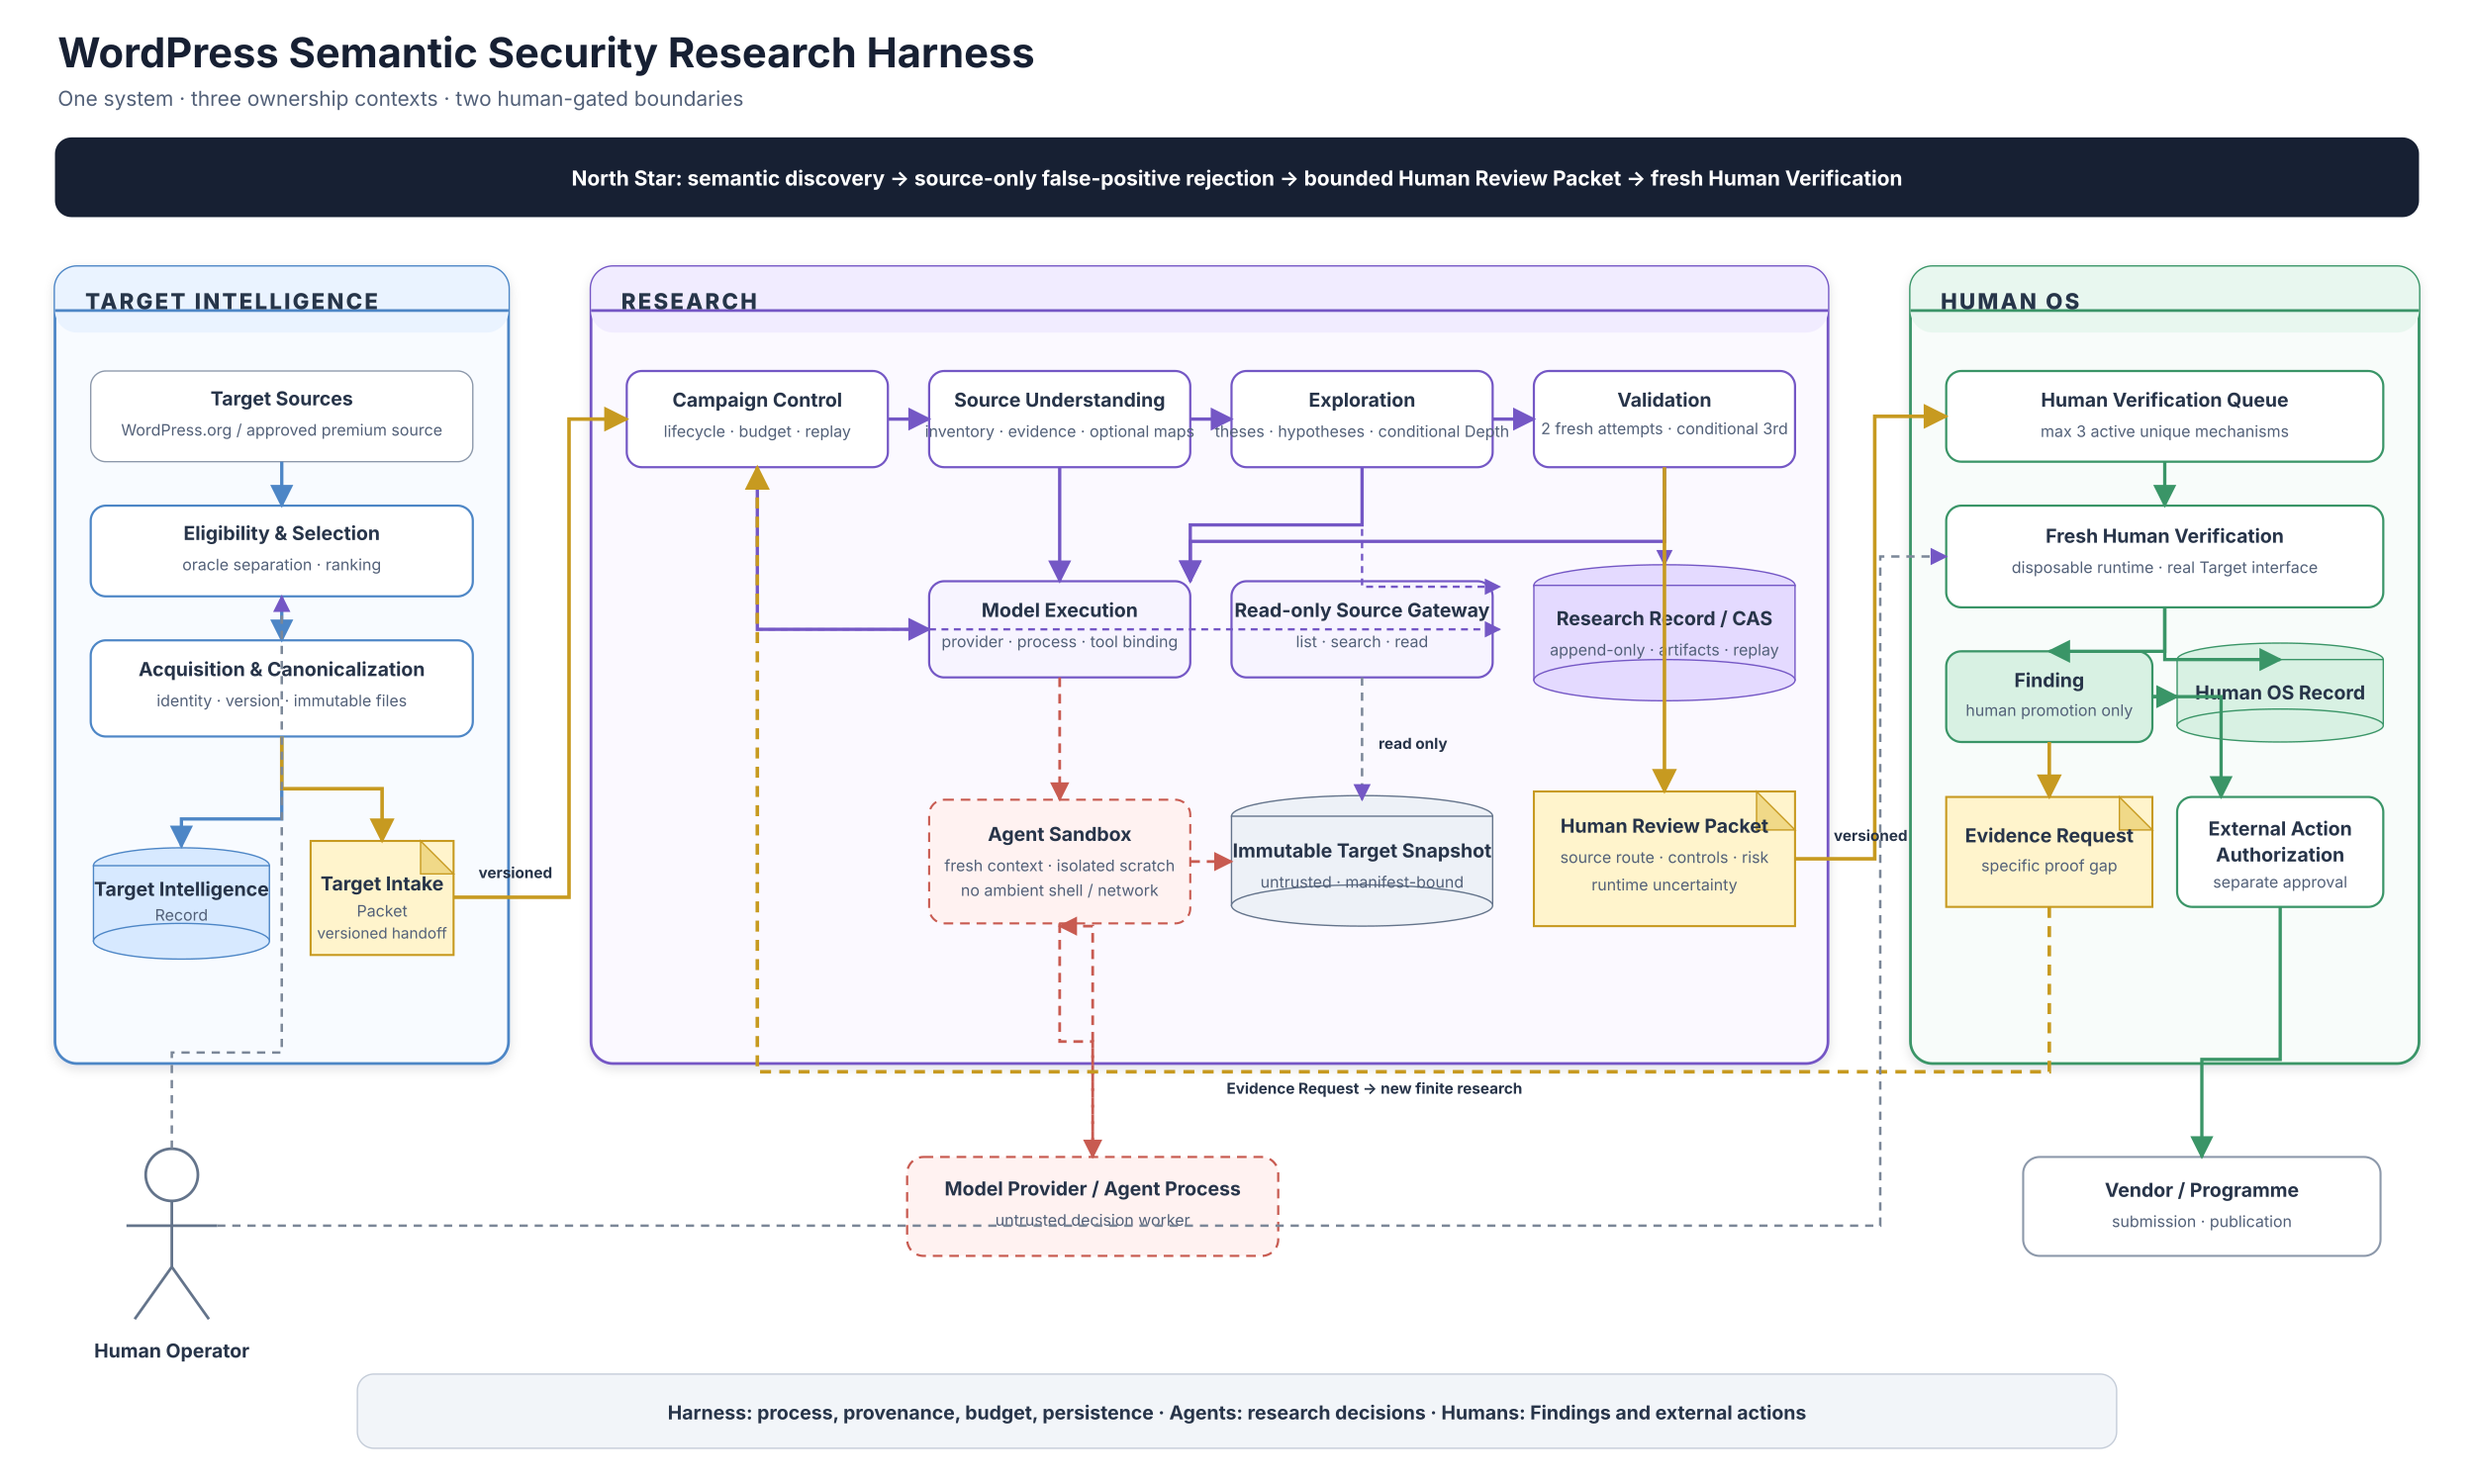
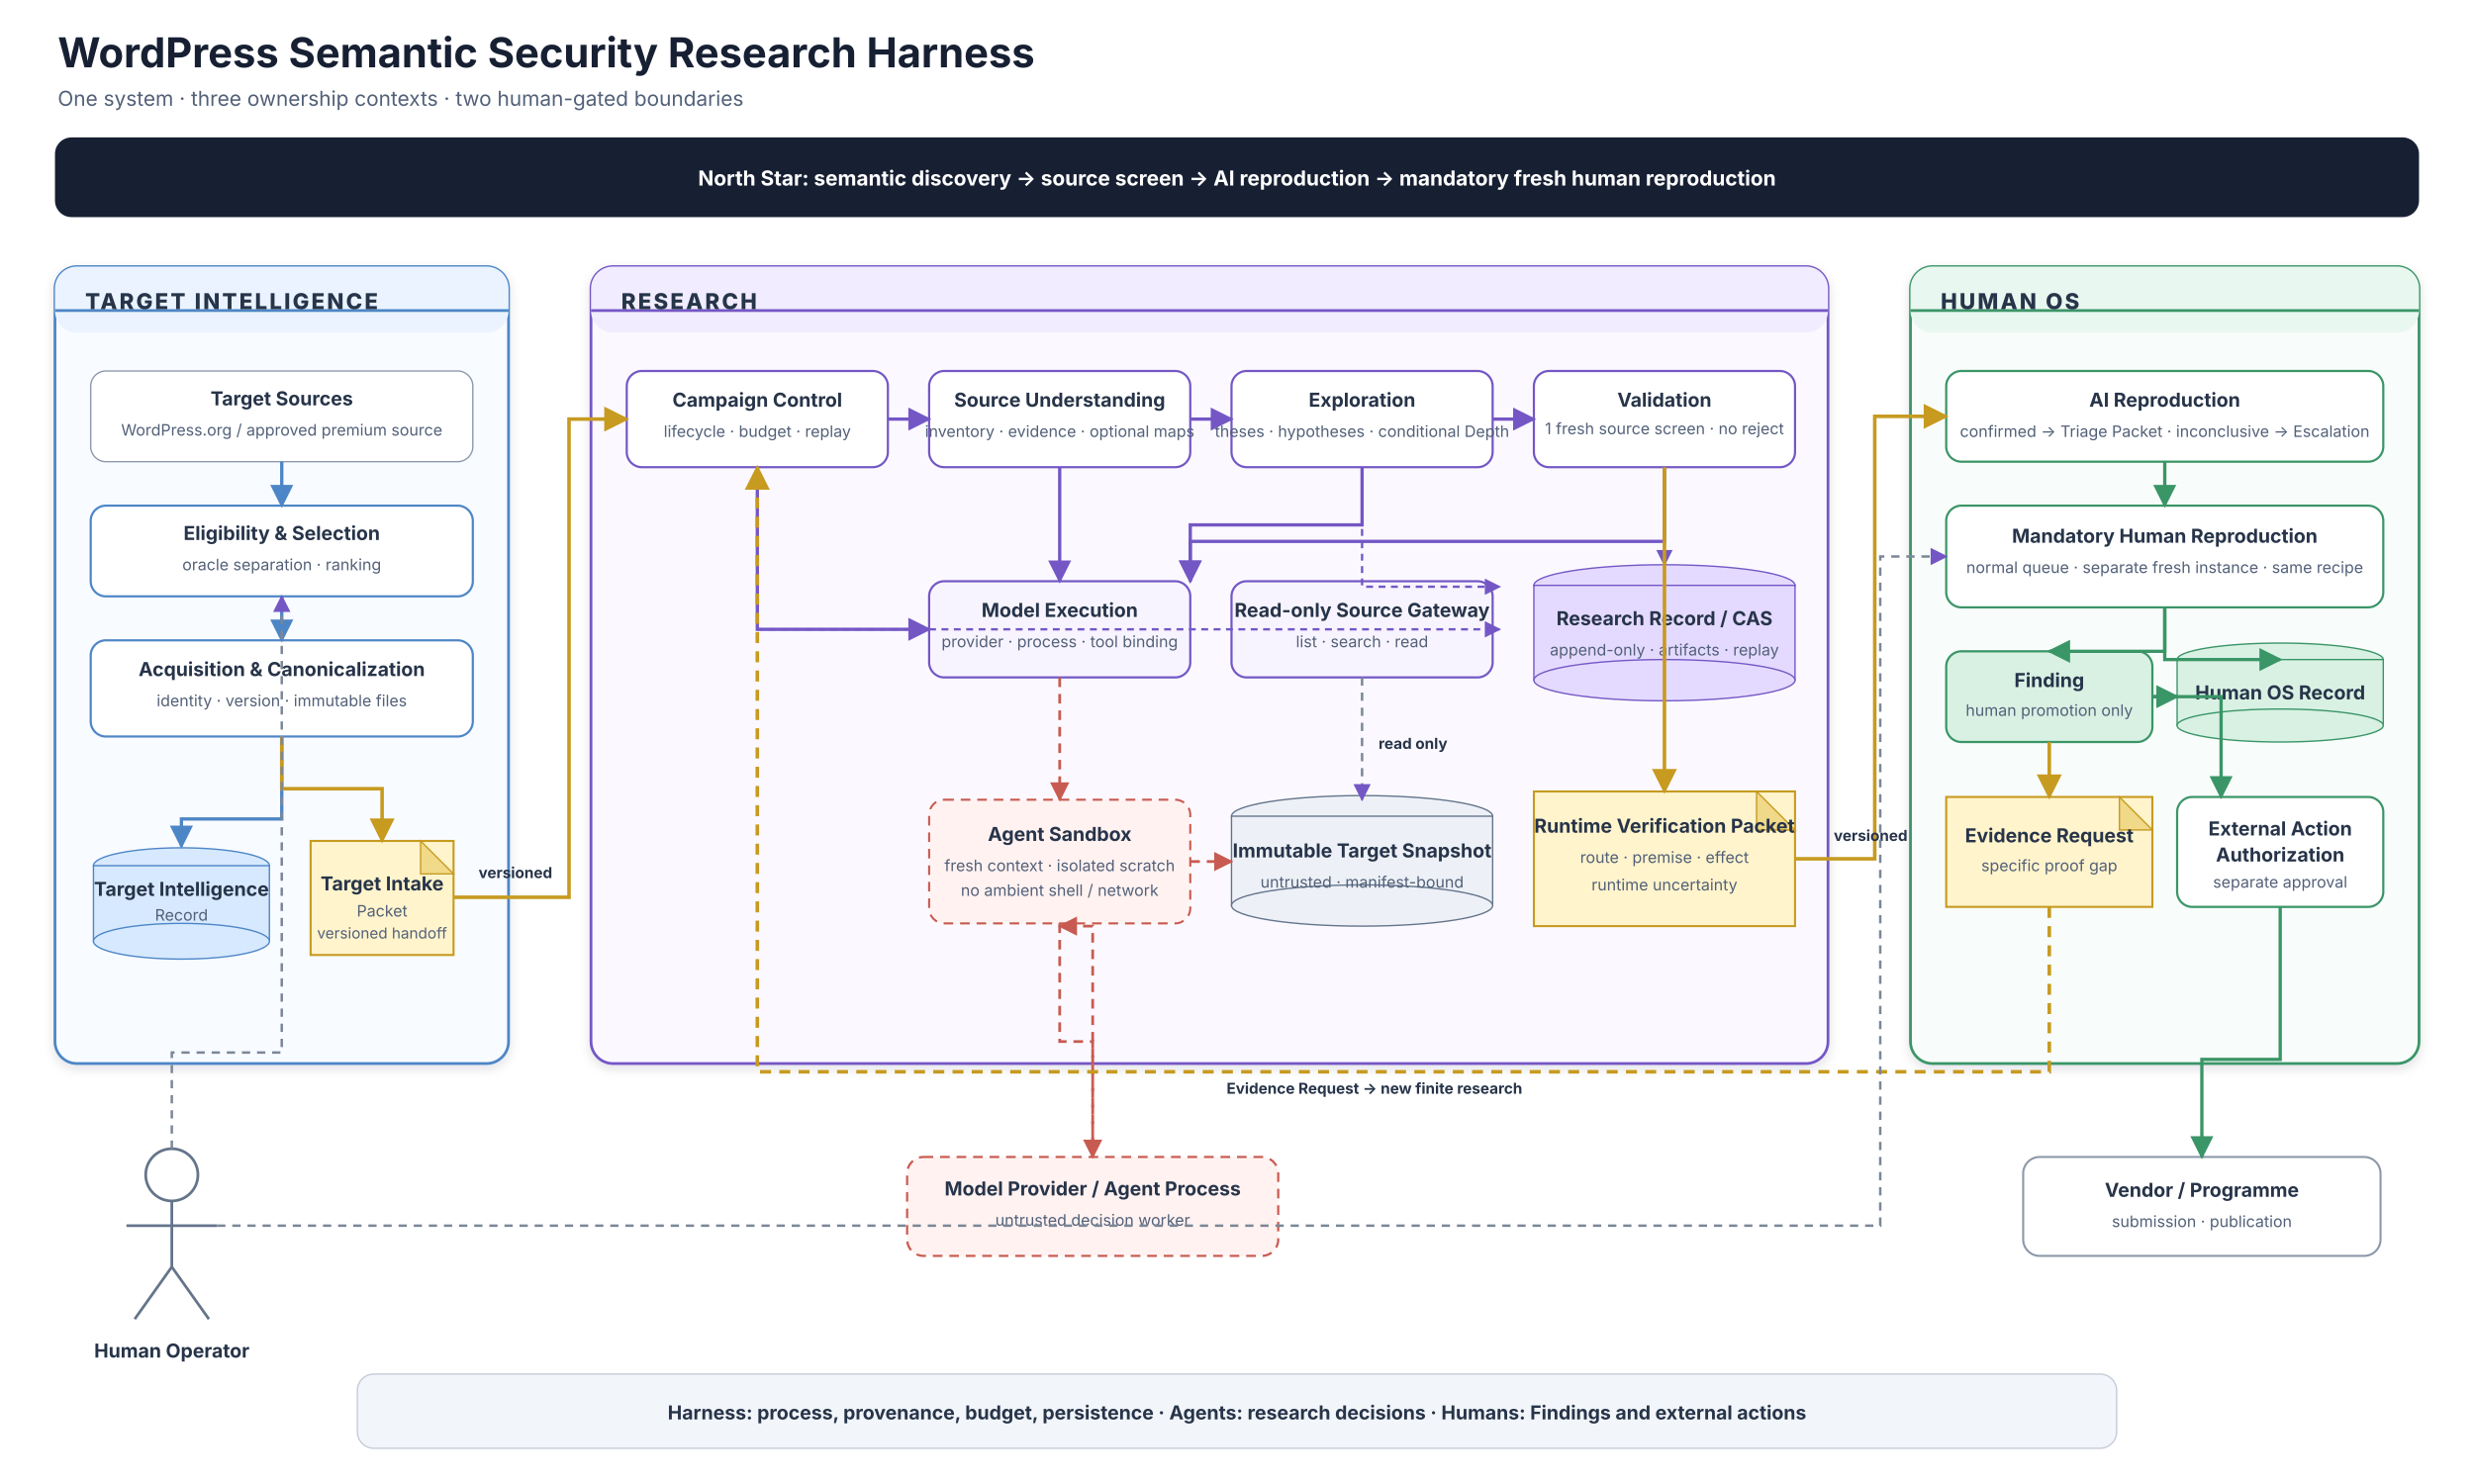
<svg xmlns="http://www.w3.org/2000/svg" width="1800" height="1080" viewBox="0 0 1800 1080" role="img" aria-labelledby="title desc">
  <defs>
    <filter id="shadow" x="-10%" y="-10%" width="120%" height="130%">
      <feDropShadow dx="0" dy="3" stdDeviation="4" flood-color="#172033" flood-opacity="0.12" />
    </filter>
    <marker id="arrow-blue" viewBox="0 0 10 10" refX="9" refY="5" markerWidth="7" markerHeight="7" orient="auto-start-reverse">
      <path d="M 0 0 L 10 5 L 0 10 z" fill="#4d86c6" />
    </marker>
    <marker id="arrow-purple" viewBox="0 0 10 10" refX="9" refY="5" markerWidth="7" markerHeight="7" orient="auto-start-reverse">
      <path d="M 0 0 L 10 5 L 0 10 z" fill="#7457c5" />
    </marker>
    <marker id="arrow-green" viewBox="0 0 10 10" refX="9" refY="5" markerWidth="7" markerHeight="7" orient="auto-start-reverse">
      <path d="M 0 0 L 10 5 L 0 10 z" fill="#3a9567" />
    </marker>
    <marker id="arrow-gold" viewBox="0 0 10 10" refX="9" refY="5" markerWidth="7" markerHeight="7" orient="auto-start-reverse">
      <path d="M 0 0 L 10 5 L 0 10 z" fill="#c79a20" />
    </marker>
    <marker id="arrow-red" viewBox="0 0 10 10" refX="9" refY="5" markerWidth="7" markerHeight="7" orient="auto-start-reverse">
      <path d="M 0 0 L 10 5 L 0 10 z" fill="#c85b51" />
    </marker>
    <style>
      text { font-family: Inter, ui-sans-serif, system-ui, -apple-system, BlinkMacSystemFont, "Segoe UI", sans-serif; fill: #273449; }
      .title { font-size: 30px; font-weight: 750; fill: #172033; }
      .subtitle { font-size: 15px; fill: #526078; }
      .mission { font-size: 15px; font-weight: 700; fill: white; }
      .zone-title { font-size: 16px; font-weight: 800; letter-spacing: 1.6px; }
      .module-title { font-size: 14px; font-weight: 750; }
      .module-sub { font-size: 11.5px; fill: #526078; }
      .small { font-size: 11px; fill: #526078; }
      .label { font-size: 11px; font-weight: 700; }
      .ownership { font-size: 14px; font-weight: 700; fill: #273449; }
      .edge-blue { fill: none; stroke: #4d86c6; stroke-width: 2.4; marker-end: url(#arrow-blue); }
      .edge-purple { fill: none; stroke: #7457c5; stroke-width: 2.4; marker-end: url(#arrow-purple); }
      .edge-green { fill: none; stroke: #3a9567; stroke-width: 2.4; marker-end: url(#arrow-green); }
      .edge-gold { fill: none; stroke: #c79a20; stroke-width: 2.6; marker-end: url(#arrow-gold); }
      .edge-red { fill: none; stroke: #c85b51; stroke-width: 2; stroke-dasharray: 7 5; marker-end: url(#arrow-red); }
      .edge-muted { fill: none; stroke: #7b8798; stroke-width: 1.8; stroke-dasharray: 6 5; marker-end: url(#arrow-purple); }
      .edge-record { fill: none; stroke: #7457c5; stroke-width: 1.7; stroke-dasharray: 5 4; marker-end: url(#arrow-purple); }
    </style>
  </defs>
  <rect width="1800" height="1080" fill="#ffffff" />
  <text x="42" y="49" class="title">WordPress Semantic Security Research Harness</text>
  <text x="42" y="77" class="subtitle">One system · three ownership contexts · two human-gated boundaries</text>
  <rect x="40" y="100" width="1720" height="58" rx="12" fill="#172033" />
-   <text x="900" y="135" text-anchor="middle" class="mission">North Star: semantic discovery → source-only false-positive rejection → bounded Human Review Packet → fresh Human Verification</text>
+   <text x="900" y="135" text-anchor="middle" class="mission">North Star: semantic discovery → source screen → AI reproduction → mandatory fresh human reproduction</text>
  <g filter="url(#shadow)">
    <rect x="40" y="194" width="330" height="580" rx="16" fill="#f8fbff" stroke="#4d86c6" stroke-width="2" />
    <rect x="40" y="194" width="330" height="48" rx="16" fill="#eaf3ff" />
    <path d="M40 226h330" stroke="#4d86c6" stroke-width="2" />
    <text x="62" y="225" class="zone-title" fill="#173b64">TARGET INTELLIGENCE</text>
    <rect x="430" y="194" width="900" height="580" rx="16" fill="#fbf9ff" stroke="#7457c5" stroke-width="2" />
    <rect x="430" y="194" width="900" height="48" rx="16" fill="#f1ecff" />
    <path d="M430 226h900" stroke="#7457c5" stroke-width="2" />
    <text x="452" y="225" class="zone-title" fill="#3f2d7d">RESEARCH</text>
    <rect x="1390" y="194" width="370" height="580" rx="16" fill="#f8fcfa" stroke="#3a9567" stroke-width="2" />
    <rect x="1390" y="194" width="370" height="48" rx="16" fill="#e8f7ef" />
    <path d="M1390 226h370" stroke="#3a9567" stroke-width="2" />
    <text x="1412" y="225" class="zone-title" fill="#205e42">HUMAN OS</text>
  </g>
  <g>
    <rect x="66" y="270" width="278" height="66" rx="11" fill="white" stroke="#8c98aa" />
    <text x="205" y="295" text-anchor="middle" class="module-title">Target Sources</text>
    <text x="205" y="317" text-anchor="middle" class="module-sub">WordPress.org / approved premium source</text>
    <rect x="66" y="368" width="278" height="66" rx="11" fill="white" stroke="#4d86c6" stroke-width="1.6" />
    <text x="205" y="393" text-anchor="middle" class="module-title" fill="#173b64">Eligibility &amp; Selection</text>
    <text x="205" y="415" text-anchor="middle" class="module-sub">oracle separation · ranking</text>
    <rect x="66" y="466" width="278" height="70" rx="11" fill="white" stroke="#4d86c6" stroke-width="1.6" />
    <text x="205" y="492" text-anchor="middle" class="module-title" fill="#173b64">Acquisition &amp; Canonicalization</text>
    <text x="205" y="514" text-anchor="middle" class="module-sub">identity · version · immutable files</text>
    <ellipse cx="132" cy="630" rx="64" ry="13" fill="#d7e9ff" stroke="#4d86c6" />
    <rect x="68" y="630" width="128" height="55" fill="#d7e9ff" stroke="#4d86c6" />
    <ellipse cx="132" cy="685" rx="64" ry="13" fill="#d7e9ff" stroke="#4d86c6" />
    <text x="132" y="652" text-anchor="middle" class="module-title" font-size="12">Target Intelligence</text>
    <text x="132" y="670" text-anchor="middle" class="module-sub">Record</text>
    <path d="M226 612h104v83H226z" fill="#fff4cc" stroke="#c79a20" stroke-width="1.5" />
    <path d="M306 612l24 24h-24z" fill="#f0d988" stroke="#c79a20" />
    <text x="278" y="648" text-anchor="middle" class="module-title" font-size="12">Target Intake</text>
    <text x="278" y="667" text-anchor="middle" class="module-sub">Packet</text>
    <text x="278" y="683" text-anchor="middle" class="small">versioned handoff</text>
  </g>
  <g>
    <rect x="456" y="270" width="190" height="70" rx="11" fill="white" stroke="#7457c5" stroke-width="1.6" />
    <text x="551" y="296" text-anchor="middle" class="module-title" fill="#3f2d7d">Campaign Control</text>
    <text x="551" y="318" text-anchor="middle" class="module-sub">lifecycle · budget · replay</text>
    <rect x="676" y="270" width="190" height="70" rx="11" fill="white" stroke="#7457c5" stroke-width="1.6" />
    <text x="771" y="296" text-anchor="middle" class="module-title" fill="#3f2d7d">Source Understanding</text>
    <text x="771" y="318" text-anchor="middle" class="module-sub">inventory · evidence · optional maps</text>
    <rect x="896" y="270" width="190" height="70" rx="11" fill="white" stroke="#7457c5" stroke-width="1.6" />
    <text x="991" y="296" text-anchor="middle" class="module-title" fill="#3f2d7d">Exploration</text>
    <text x="991" y="318" text-anchor="middle" class="module-sub">theses · hypotheses · conditional Depth</text>
    <rect x="1116" y="270" width="190" height="70" rx="11" fill="white" stroke="#7457c5" stroke-width="1.6" />
    <text x="1211" y="296" text-anchor="middle" class="module-title" fill="#3f2d7d">Validation</text>
-     <text x="1211" y="316" text-anchor="middle" class="module-sub">2 fresh attempts · conditional 3rd</text>
+     <text x="1211" y="316" text-anchor="middle" class="module-sub">1 fresh source screen · no reject</text>
    <rect x="676" y="423" width="190" height="70" rx="11" fill="#f7f4ff" stroke="#7457c5" stroke-width="1.6" />
    <text x="771" y="449" text-anchor="middle" class="module-title" fill="#3f2d7d">Model Execution</text>
    <text x="771" y="471" text-anchor="middle" class="module-sub">provider · process · tool binding</text>
    <rect x="896" y="423" width="190" height="70" rx="11" fill="#f7f4ff" stroke="#7457c5" stroke-width="1.6" />
    <text x="991" y="449" text-anchor="middle" class="module-title" fill="#3f2d7d">Read-only Source Gateway</text>
    <text x="991" y="471" text-anchor="middle" class="module-sub">list · search · read</text>
    <ellipse cx="1211" cy="426" rx="95" ry="15" fill="#e4daff" stroke="#7457c5" />
    <rect x="1116" y="426" width="190" height="69" fill="#e4daff" stroke="#7457c5" />
    <ellipse cx="1211" cy="495" rx="95" ry="15" fill="#e4daff" stroke="#7457c5" />
    <text x="1211" y="455" text-anchor="middle" class="module-title" fill="#3f2d7d">Research Record / CAS</text>
    <text x="1211" y="477" text-anchor="middle" class="module-sub">append-only · artifacts · replay</text>
    <rect x="676" y="582" width="190" height="90" rx="11" fill="#fff2f1" stroke="#c85b51" stroke-width="1.5" stroke-dasharray="7 5" />
    <text x="771" y="612" text-anchor="middle" class="module-title" fill="#7b2f2a">Agent Sandbox</text>
    <text x="771" y="634" text-anchor="middle" class="module-sub">fresh context · isolated scratch</text>
    <text x="771" y="652" text-anchor="middle" class="module-sub">no ambient shell / network</text>
    <ellipse cx="991" cy="594" rx="95" ry="15" fill="#edf1f7" stroke="#64748b" />
    <rect x="896" y="594" width="190" height="65" fill="#edf1f7" stroke="#64748b" />
    <ellipse cx="991" cy="659" rx="95" ry="15" fill="#edf1f7" stroke="#64748b" />
    <text x="991" y="624" text-anchor="middle" class="module-title">Immutable Target Snapshot</text>
    <text x="991" y="646" text-anchor="middle" class="module-sub">untrusted · manifest-bound</text>
    <path d="M1116 576h190v98h-190z" fill="#fff4cc" stroke="#c79a20" stroke-width="1.5" />
    <path d="M1278 576l28 28h-28z" fill="#f0d988" stroke="#c79a20" />
-     <text x="1211" y="606" text-anchor="middle" class="module-title" fill="#5c4610">Human Review Packet</text>
-     <text x="1211" y="628" text-anchor="middle" class="module-sub">source route · controls · risk</text>
+     <text x="1211" y="606" text-anchor="middle" class="module-title" fill="#5c4610">Runtime Verification Packet</text>
+     <text x="1211" y="628" text-anchor="middle" class="module-sub">route · premise · effect</text>
    <text x="1211" y="648" text-anchor="middle" class="module-sub">runtime uncertainty</text>
  </g>
  <g>
    <rect x="1416" y="270" width="318" height="66" rx="11" fill="white" stroke="#3a9567" stroke-width="1.6" />
-     <text x="1575" y="296" text-anchor="middle" class="module-title" fill="#205e42">Human Verification Queue</text>
-     <text x="1575" y="318" text-anchor="middle" class="module-sub">max 3 active unique mechanisms</text>
+     <text x="1575" y="296" text-anchor="middle" class="module-title" fill="#205e42">AI Reproduction</text>
+     <text x="1575" y="318" text-anchor="middle" class="module-sub">confirmed → Triage Packet · inconclusive → Escalation</text>
    <rect x="1416" y="368" width="318" height="74" rx="11" fill="white" stroke="#3a9567" stroke-width="1.6" />
-     <text x="1575" y="395" text-anchor="middle" class="module-title" fill="#205e42">Fresh Human Verification</text>
-     <text x="1575" y="417" text-anchor="middle" class="module-sub">disposable runtime · real Target interface</text>
+     <text x="1575" y="395" text-anchor="middle" class="module-title" fill="#205e42">Mandatory Human Reproduction</text>
+     <text x="1575" y="417" text-anchor="middle" class="module-sub">normal queue · separate fresh instance · same recipe</text>
    <rect x="1416" y="474" width="150" height="66" rx="11" fill="#d8f1e3" stroke="#3a9567" stroke-width="1.6" />
    <text x="1491" y="500" text-anchor="middle" class="module-title" fill="#205e42">Finding</text>
    <text x="1491" y="521" text-anchor="middle" class="module-sub">human promotion only</text>
    <ellipse cx="1659" cy="480" rx="75" ry="12" fill="#d8f1e3" stroke="#3a9567" />
    <rect x="1584" y="480" width="150" height="48" fill="#d8f1e3" stroke="#3a9567" />
    <ellipse cx="1659" cy="528" rx="75" ry="12" fill="#d8f1e3" stroke="#3a9567" />
    <text x="1659" y="509" text-anchor="middle" class="module-title" font-size="12" fill="#205e42">Human OS Record</text>
    <path d="M1416 580h150v80h-150z" fill="#fff4cc" stroke="#c79a20" stroke-width="1.5" />
    <path d="M1542 580l24 24h-24z" fill="#f0d988" stroke="#c79a20" />
    <text x="1491" y="613" text-anchor="middle" class="module-title" font-size="12" fill="#5c4610">Evidence Request</text>
    <text x="1491" y="634" text-anchor="middle" class="module-sub">specific proof gap</text>
    <rect x="1584" y="580" width="150" height="80" rx="11" fill="white" stroke="#3a9567" stroke-width="1.6" />
    <text x="1659" y="608" text-anchor="middle" class="module-title" font-size="12" fill="#205e42">External Action</text>
    <text x="1659" y="627" text-anchor="middle" class="module-title" font-size="12" fill="#205e42">Authorization</text>
    <text x="1659" y="646" text-anchor="middle" class="module-sub">separate approval</text>
  </g>
  <path d="M205 336v32" class="edge-blue" />
  <path d="M205 434v32" class="edge-blue" />
  <path d="M205 536v60H132v20" class="edge-blue" />
  <path d="M205 536v38h73v38" class="edge-gold" />
  <path d="M330 653h84v-348h42" class="edge-gold" />
  <text x="375" y="639" text-anchor="middle" class="label" fill="#8a6815">versioned</text>
  <path d="M646 305h30" class="edge-purple" />
  <path d="M866 305h30" class="edge-purple" />
  <path d="M1086 305h30" class="edge-purple" />
  <path d="M551 340v118h125" class="edge-purple" />
  <path d="M771 340v83" class="edge-purple" />
  <path d="M991 340v42H866v41" class="edge-purple" />
  <path d="M1211 340v54H866v29" class="edge-purple" />
  <path d="M771 493v89" class="edge-red" />
  <path d="M866 627h30" class="edge-red" />
  <path d="M991 493v89" class="edge-muted" />
  <text x="1003" y="545" class="label" fill="#64748b">read only</text>
  <path d="M551 340v118h540" class="edge-record" />
  <path d="M991 340v87h100" class="edge-record" />
  <path d="M1211 340v71" class="edge-record" />
  <path d="M1211 340v236" class="edge-gold" />
  <path d="M1306 625h58v-322h52" class="edge-gold" />
  <text x="1361" y="612" text-anchor="middle" class="label" fill="#8a6815">versioned</text>
  <path d="M1575 336v32" class="edge-green" />
  <path d="M1575 442v32h-84" class="edge-green" />
  <path d="M1575 442v38h84" class="edge-green" />
  <path d="M1491 540v40" class="edge-gold" />
  <path d="M1566 507h18" class="edge-green" />
  <path d="M1566 507h50v73" class="edge-green" />
  <g>
    <circle cx="125" cy="855" r="19" fill="none" stroke="#64748b" stroke-width="2" />
    <path d="M125 874v48M92 892h66M125 922l-27 38M125 922l27 38" fill="none" stroke="#64748b" stroke-width="2" />
    <text x="125" y="988" text-anchor="middle" class="module-title">Human Operator</text>
    <rect x="660" y="842" width="270" height="72" rx="12" fill="#fff2f1" stroke="#c85b51" stroke-width="1.6" stroke-dasharray="7 5" />
    <text x="795" y="870" text-anchor="middle" class="module-title" fill="#7b2f2a">Model Provider / Agent Process</text>
    <text x="795" y="892" text-anchor="middle" class="module-sub">untrusted decision worker</text>
    <rect x="1472" y="842" width="260" height="72" rx="12" fill="white" stroke="#8c98aa" stroke-width="1.5" />
    <text x="1602" y="871" text-anchor="middle" class="module-title">Vendor / Programme</text>
    <text x="1602" y="893" text-anchor="middle" class="module-sub">submission · publication</text>
  </g>
  <path d="M771 672v86h24v84" class="edge-red" />
  <path d="M795 842v-168h-24" class="edge-red" />
  <path d="M1659 660v111h-57v71" class="edge-green" />
  <path d="M1491 660v120H551v-440" class="edge-gold" stroke-dasharray="8 6" />
  <text x="1000" y="796" text-anchor="middle" class="label" fill="#8a6815">Evidence Request → new finite research</text>
  <path d="M125 836v-70h80V434" class="edge-muted" />
  <path d="M158 892h1210v-487h48" class="edge-muted" />
  <rect x="260" y="1000" width="1280" height="54" rx="12" fill="#f2f5f9" stroke="#c4ccd8" />
  <text x="900" y="1033" text-anchor="middle" class="ownership">Harness: process, provenance, budget, persistence · Agents: research decisions · Humans: Findings and external actions</text>
</svg>
